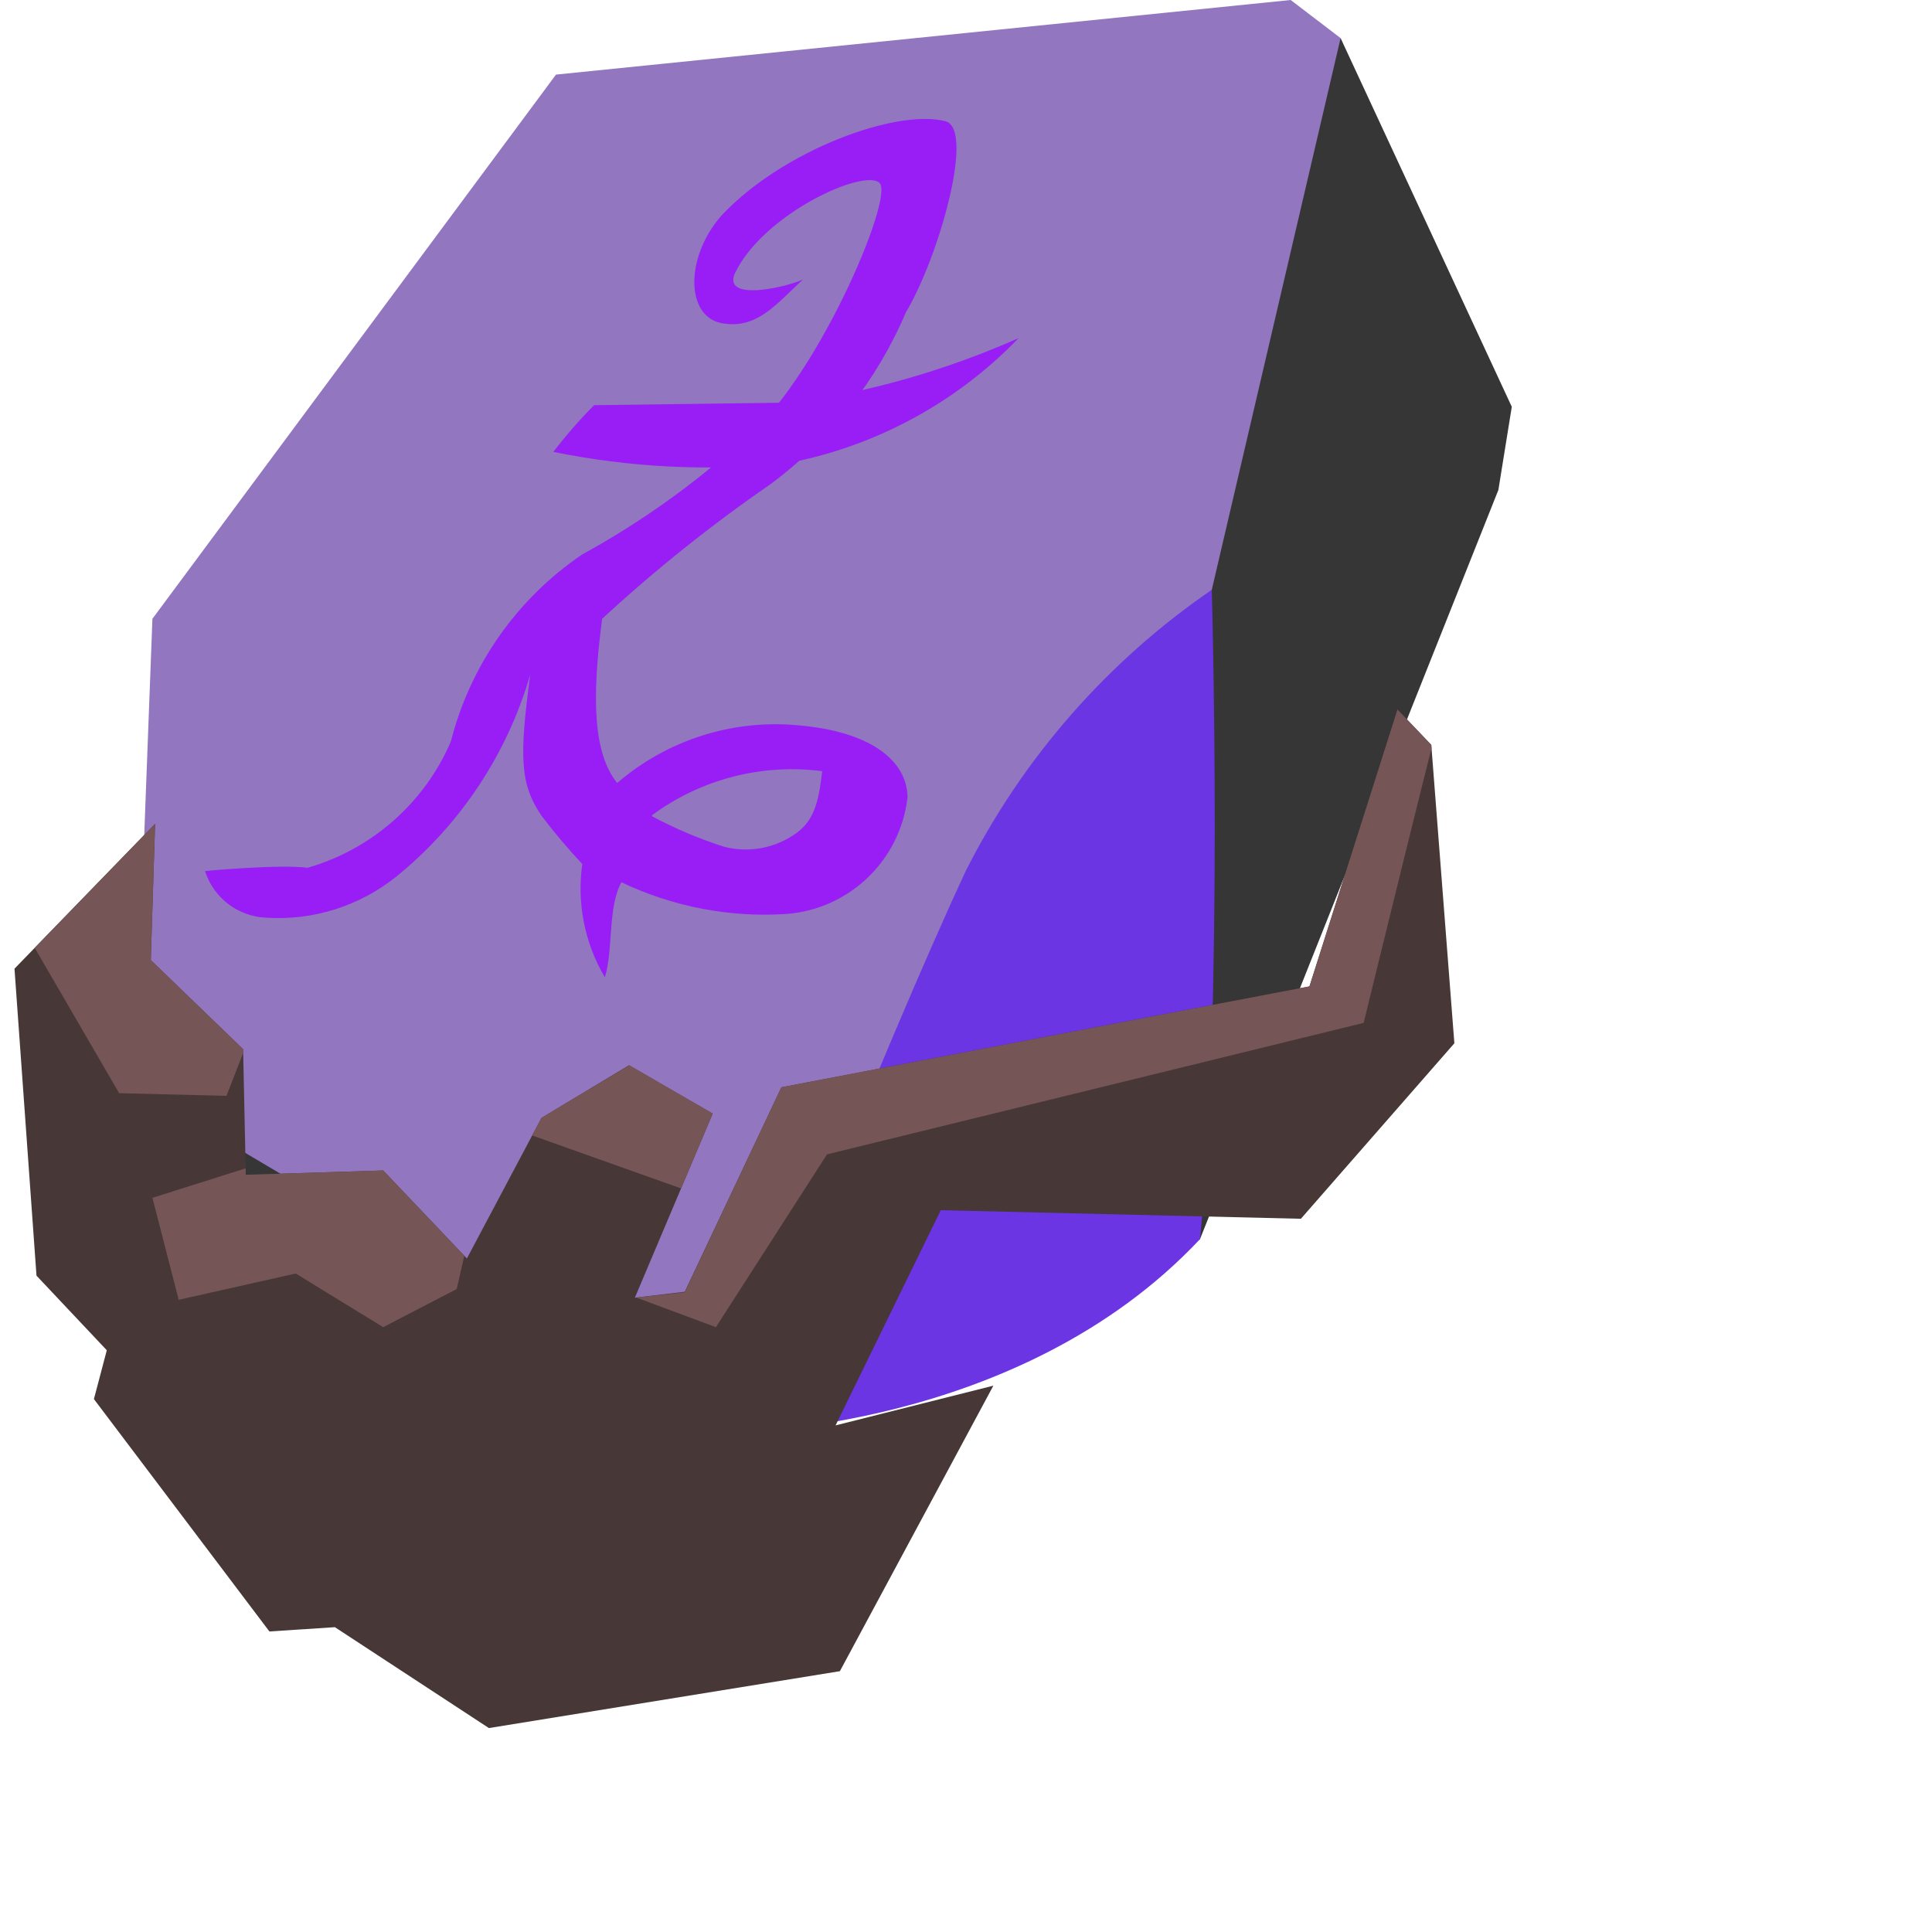
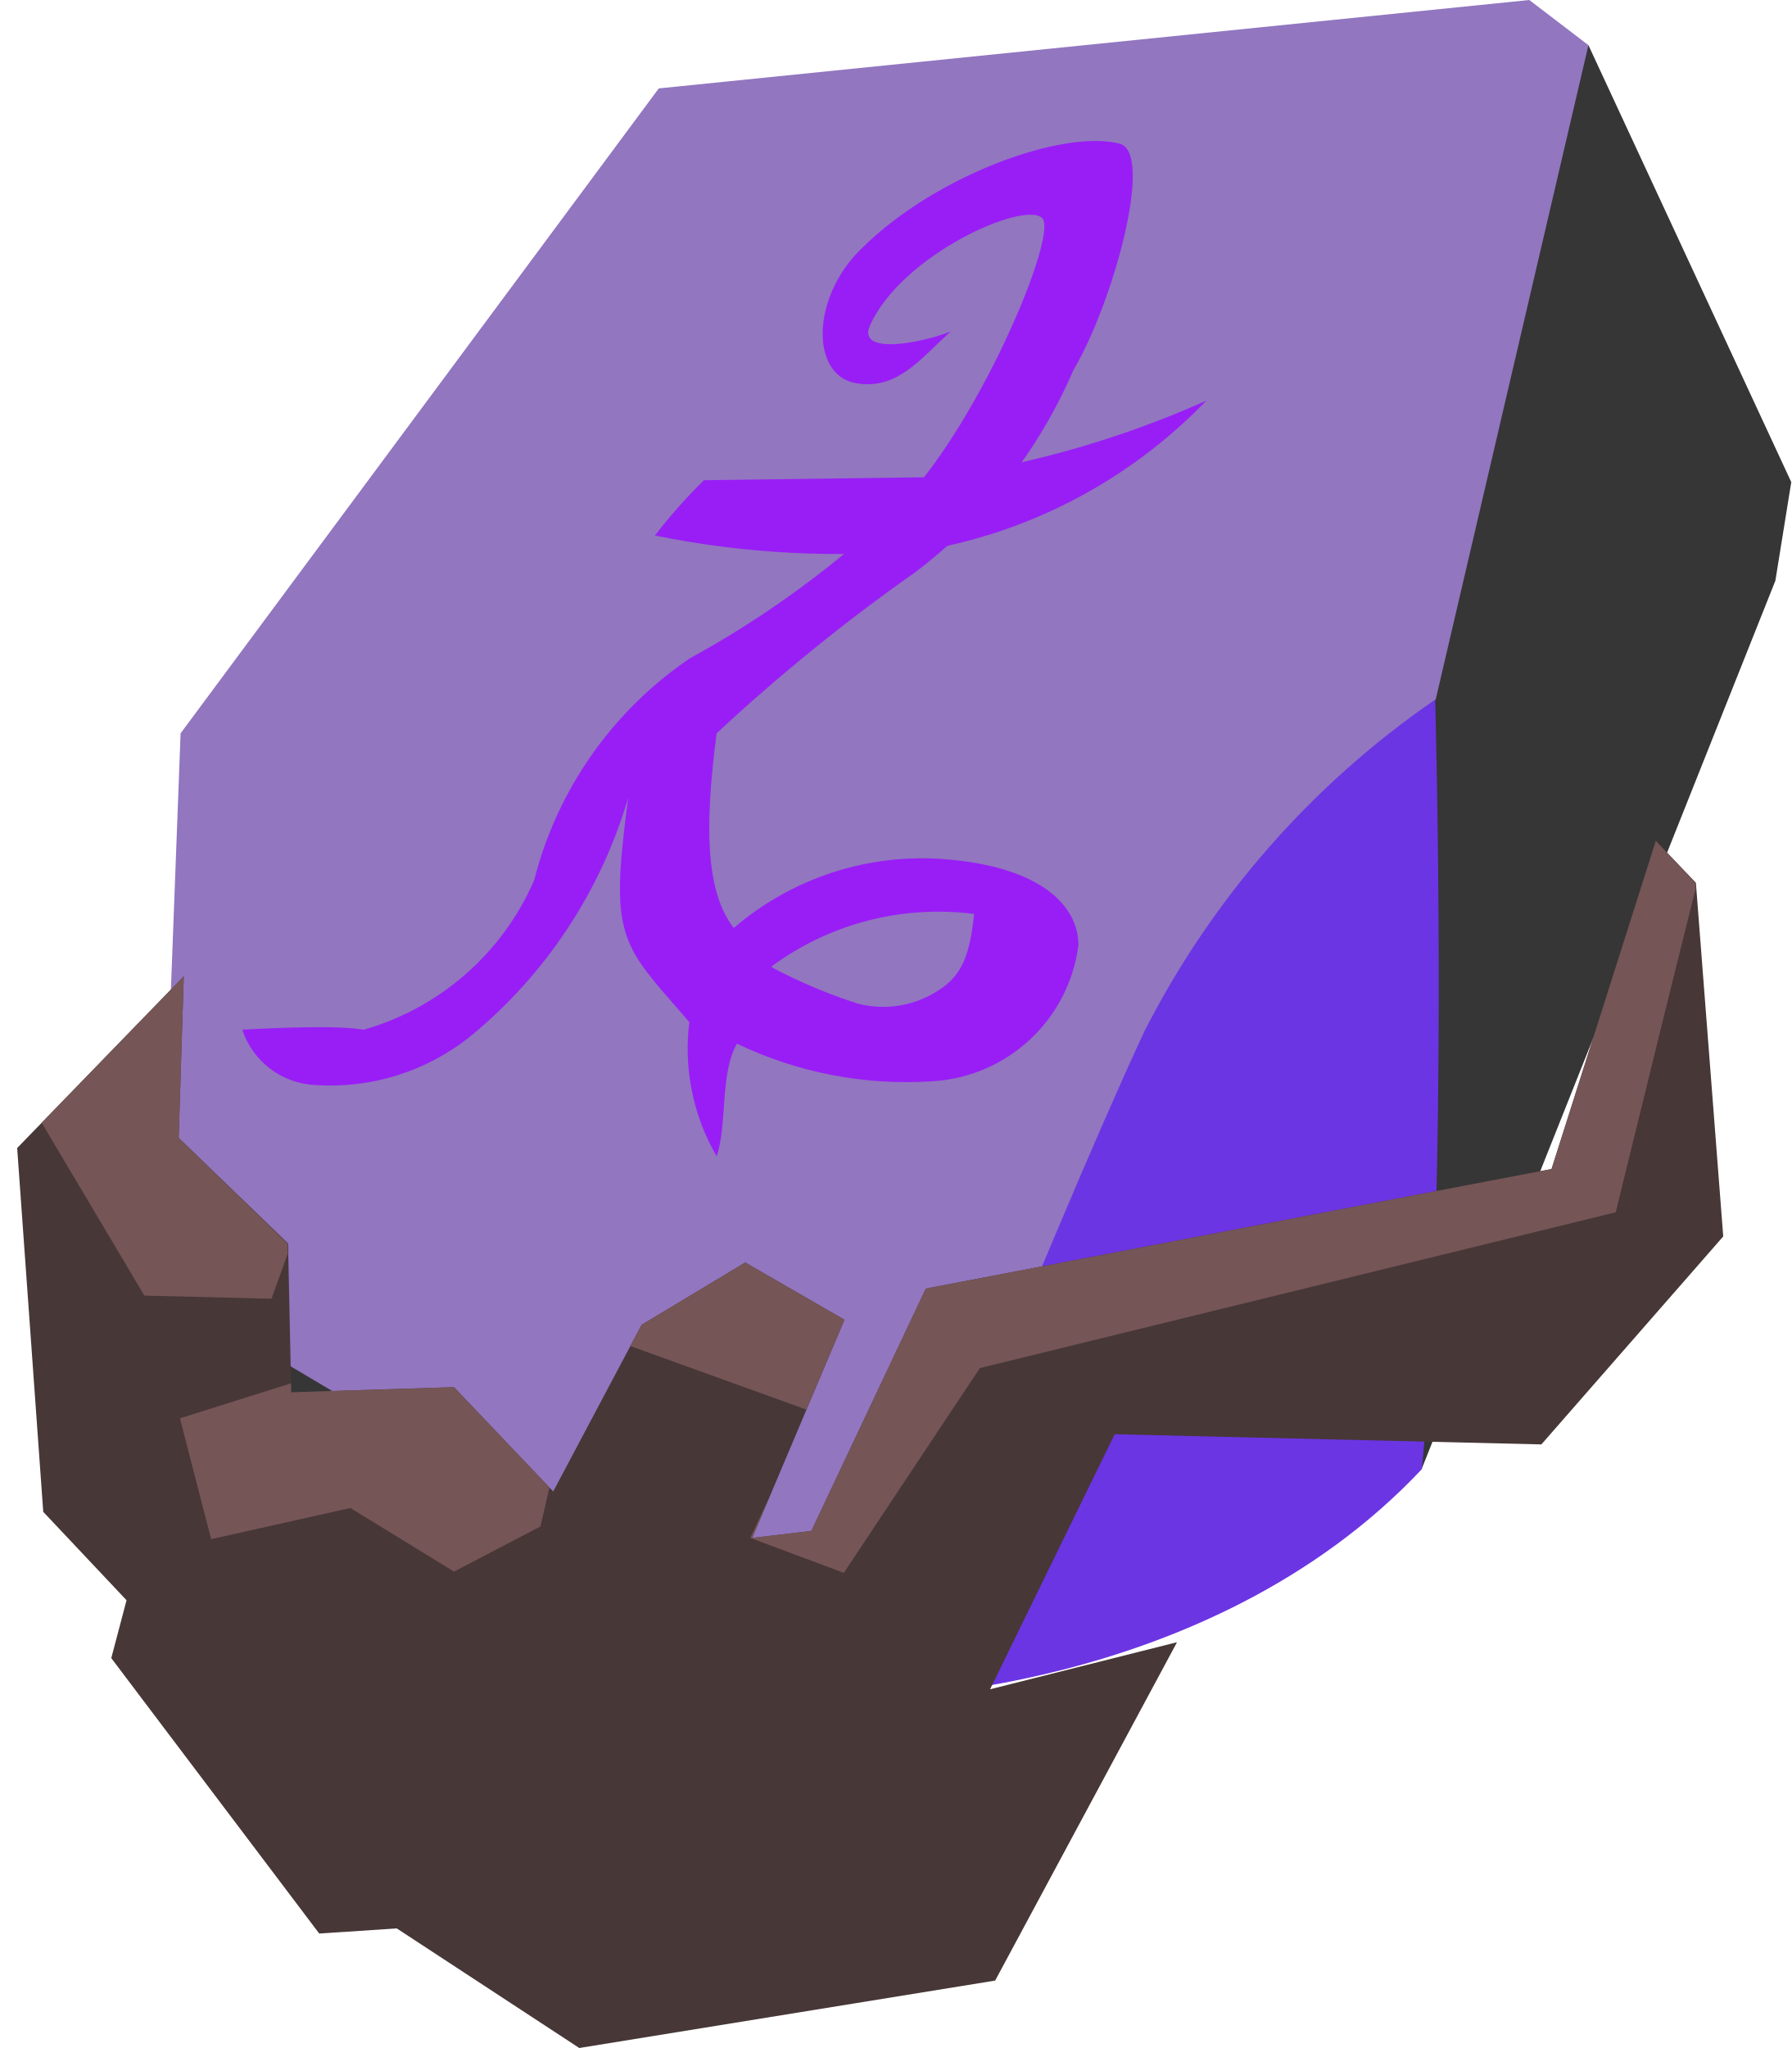
- <svg xmlns="http://www.w3.org/2000/svg" id="Rune-Purple" viewBox="0 0 36 36">
+ <svg xmlns="http://www.w3.org/2000/svg" id="Rune-Purple" viewBox="0 0 28.17 32.2">
  <defs>
    <style>
-       .cls-1 { fill: #473737; }
-       .cls-2 { fill: #363636; }
-       .cls-3 { fill: #9276c0; }
-       .cls-4 { fill: #6b35e3; }
-       .cls-5 { fill: #991ef5; }
-       .cls-6 { clip-path: url(#clip-path); }
-       .cls-7 { fill: #755556; }
+       .cls-1 {
+         fill: #473737;
+       }
+ 
+       .cls-2 {
+         fill: #363636;
+       }
+ 
+       .cls-3 {
+         fill: #9276c0;
+       }
+ 
+       .cls-4 {
+         fill: #6b35e3;
+       }
+ 
+       .cls-5 {
+         fill: #991ef5;
+       }
+ 
+       .cls-6 {
+         clip-path: url(#clip-path);
+       }
+ 
+       .cls-7 {
+         fill: #755556;
+       }
    </style>
-     <clipPath id="clip-path" transform="translate(-3.78 -1.9)">
-       <polygon class="cls-1" points="18.34 22.16 28.18 20.28 29.82 15.12 30.45 15.78 30.88 21.34 28.02 24.61 21.31 24.45 19.35 28.46 22.29 27.72 19.43 33.04 12.89 34.1 10.03 32.22 8.8 32.3 5.53 27.96 5.77 27.07 4.46 25.68 4.05 19.95 6.67 17.25 6.59 19.79 8.31 21.45 8.36 23.79 10.92 23.71 12.48 25.35 13.87 22.73 15.51 21.75 17.06 22.65 15.61 26.08 16.54 25.98 18.34 22.16" />
+     <clipPath id="clip-path" transform="translate(0.27)">
+       <polygon class="cls-1" points="14.29 20.26 24.13 18.38 25.77 13.22 26.39 13.88 26.83 19.44 23.97 22.71 17.26 22.55 15.3 26.56 18.24 25.82 15.38 31.14 8.83 32.2 5.97 30.32 4.74 30.4 1.47 26.07 1.72 25.16 0.41 23.77 0 18.05 2.62 15.35 2.54 17.89 4.25 19.55 4.31 21.89 6.87 21.81 8.43 23.45 9.82 20.83 11.45 19.85 13.01 20.75 11.56 24.18 12.49 24.07 14.29 20.26" />
    </clipPath>
  </defs>
  <polygon id="face3" class="cls-2" points="24.98 0.71 28.17 7.58 27.92 9.13 22.36 23.09 10.91 28.36 2.97 25.98 2.51 20.26 24.98 0.71" />
  <polygon id="face1" class="cls-3" points="2.51 20.26 2.84 11.53 10.36 1.39 24.05 0 24.98 0.71 22.58 10.99 12.98 26.47 2.51 20.26" />
-   <path id="face2" class="cls-4" d="M26.36,12.89a14,14,0,0,0-4.58,5.23c-1.53,3.27-4.37,10.47-4.37,10.47s5.35,0,8.73-3.6C26.58,20.63,26.36,12.89,26.36,12.89Z" transform="translate(-3.78 -1.9)" />
-   <path id="stroke-1" class="cls-5" d="M14.85,9.45a9.11,9.11,0,0,0-.76.87,14.43,14.43,0,0,0,4.31.22A8.07,8.07,0,0,0,22.76,8.2a15.89,15.89,0,0,1-4.15,1.2Z" transform="translate(-3.78 -1.9)" />
-   <path id="stroke-2" class="cls-5" d="M18.74,7.11c-.49.45-.86.94-1.52.81s-.68-1.22,0-2c1.15-1.23,3.28-2,4.18-1.76.55.15-.13,2.54-.74,3.56a7.78,7.78,0,0,1-2.52,3.2A28.35,28.35,0,0,0,15,13.43c-.2,1.52-.16,2.51.28,3.06a4.52,4.52,0,0,1,3.32-1.08c1.52.12,2.09.74,2.09,1.35a2.46,2.46,0,0,1-2.25,2.17,6.2,6.2,0,0,1-3.08-.59c-.26.46-.15,1.28-.31,1.77A3.25,3.25,0,0,1,14.63,18a11.39,11.39,0,0,1-.76-.9c-.41-.6-.41-1.12-.21-2.63a7.56,7.56,0,0,1-2.49,3.76A3.51,3.51,0,0,1,8.74,19a1.25,1.25,0,0,1-1.14-.87S9,18,9.51,18.07a4.16,4.16,0,0,0,2.67-2.35,6,6,0,0,1,2.45-3.49,15.52,15.52,0,0,0,3-2.14c1.31-1,2.82-4.5,2.54-4.78S18,5.88,17.47,7C17.26,7.51,18.37,7.27,18.74,7.11Zm-2.81,10a8,8,0,0,0,1.35.57,1.61,1.61,0,0,0,1.27-.21c.38-.24.48-.57.55-1.2A4.39,4.39,0,0,0,15.93,17.09Z" transform="translate(-3.78 -1.9)" />
+   <path id="face2" class="cls-4" d="M22.3,11a14.06,14.06,0,0,0-4.58,5.23c-1.52,3.27-4.36,10.47-4.36,10.47s5.34,0,8.73-3.6C22.52,18.73,22.3,11,22.3,11Z" transform="translate(0.27)" />
+   <path id="stroke-1" class="cls-5" d="M10.8,7.55a8.15,8.15,0,0,0-.77.87,14.46,14.46,0,0,0,4.31.22A8.07,8.07,0,0,0,18.7,6.3a15.76,15.76,0,0,1-4.14,1.2Z" transform="translate(0.27)" />
+   <path id="stroke-2" class="cls-5" d="M14.68,5.21c-.49.45-.86.94-1.51.81s-.69-1.22,0-2c1.15-1.23,3.27-2,4.17-1.76.55.15-.12,2.54-.73,3.56A7.91,7.91,0,0,1,14.12,9,29,29,0,0,0,11,11.53c-.2,1.52-.16,2.51.27,3.06a4.54,4.54,0,0,1,3.33-1.08c1.51.12,2.09.74,2.09,1.35A2.46,2.46,0,0,1,14.4,17a6.17,6.17,0,0,1-3.08-.59c-.27.46-.15,1.28-.32,1.77a3.37,3.37,0,0,1-.43-2.11c-.28-.33-.53-.59-.75-.9-.41-.6-.41-1.12-.21-2.63a7.63,7.63,0,0,1-2.49,3.76,3.52,3.52,0,0,1-2.43.76,1.27,1.27,0,0,1-1.15-.87s1.42-.09,1.91,0a4.17,4.17,0,0,0,2.68-2.35,6,6,0,0,1,2.45-3.49,15.52,15.52,0,0,0,3-2.14c1.31-1,2.82-4.5,2.54-4.78S13.91,4,13.41,5.12C13.2,5.61,14.31,5.37,14.68,5.21Zm-2.81,10a8.32,8.32,0,0,0,1.35.57,1.59,1.59,0,0,0,1.27-.21c.38-.24.49-.57.56-1.2A4.42,4.42,0,0,0,11.87,15.19Z" transform="translate(0.27)" />
  <g id="holder">
    <polygon class="cls-1" points="14.56 20.26 24.4 18.38 26.04 13.22 26.67 13.88 27.1 19.44 24.24 22.71 17.53 22.55 15.57 26.56 18.51 25.82 15.65 31.14 9.11 32.2 6.24 30.32 5.02 30.4 1.75 26.07 1.99 25.16 0.68 23.77 0.27 18.05 2.89 15.35 2.81 17.89 4.53 19.55 4.58 21.89 7.14 21.81 8.7 23.45 10.09 20.83 11.72 19.85 13.28 20.75 11.83 24.18 12.76 24.07 14.56 20.26" />
    <g class="cls-6">
-       <path id="highlight" class="cls-7" d="M30.83,14.41c-.11.28-1.64,6.55-1.64,6.55l-10,2.45-2.07,3.22-1.48-.55.93-2L13,22.81l-.71,3.11-1.37.71-1.63-1-2.18.49-.49-1.9,3.16-1-.71-3.65L8,22.32l-2-.05L3.78,18.45,7,14.69Z" transform="translate(-3.78 -1.9)" />
+       <path id="highlight" class="cls-7" d="M26.78,12.51c-.11.28-1.64,6.55-1.64,6.55l-10,2.45L13,24.73l-1.47-.55.93-2L8.94,20.91,8.23,24l-1.36.71-1.63-1-2.19.49-.49-1.9,3.17-1L5,17.64,4,20.42l-2-.05L-.27,16.55l3.21-3.76Z" transform="translate(0.27)" />
    </g>
  </g>
</svg>
